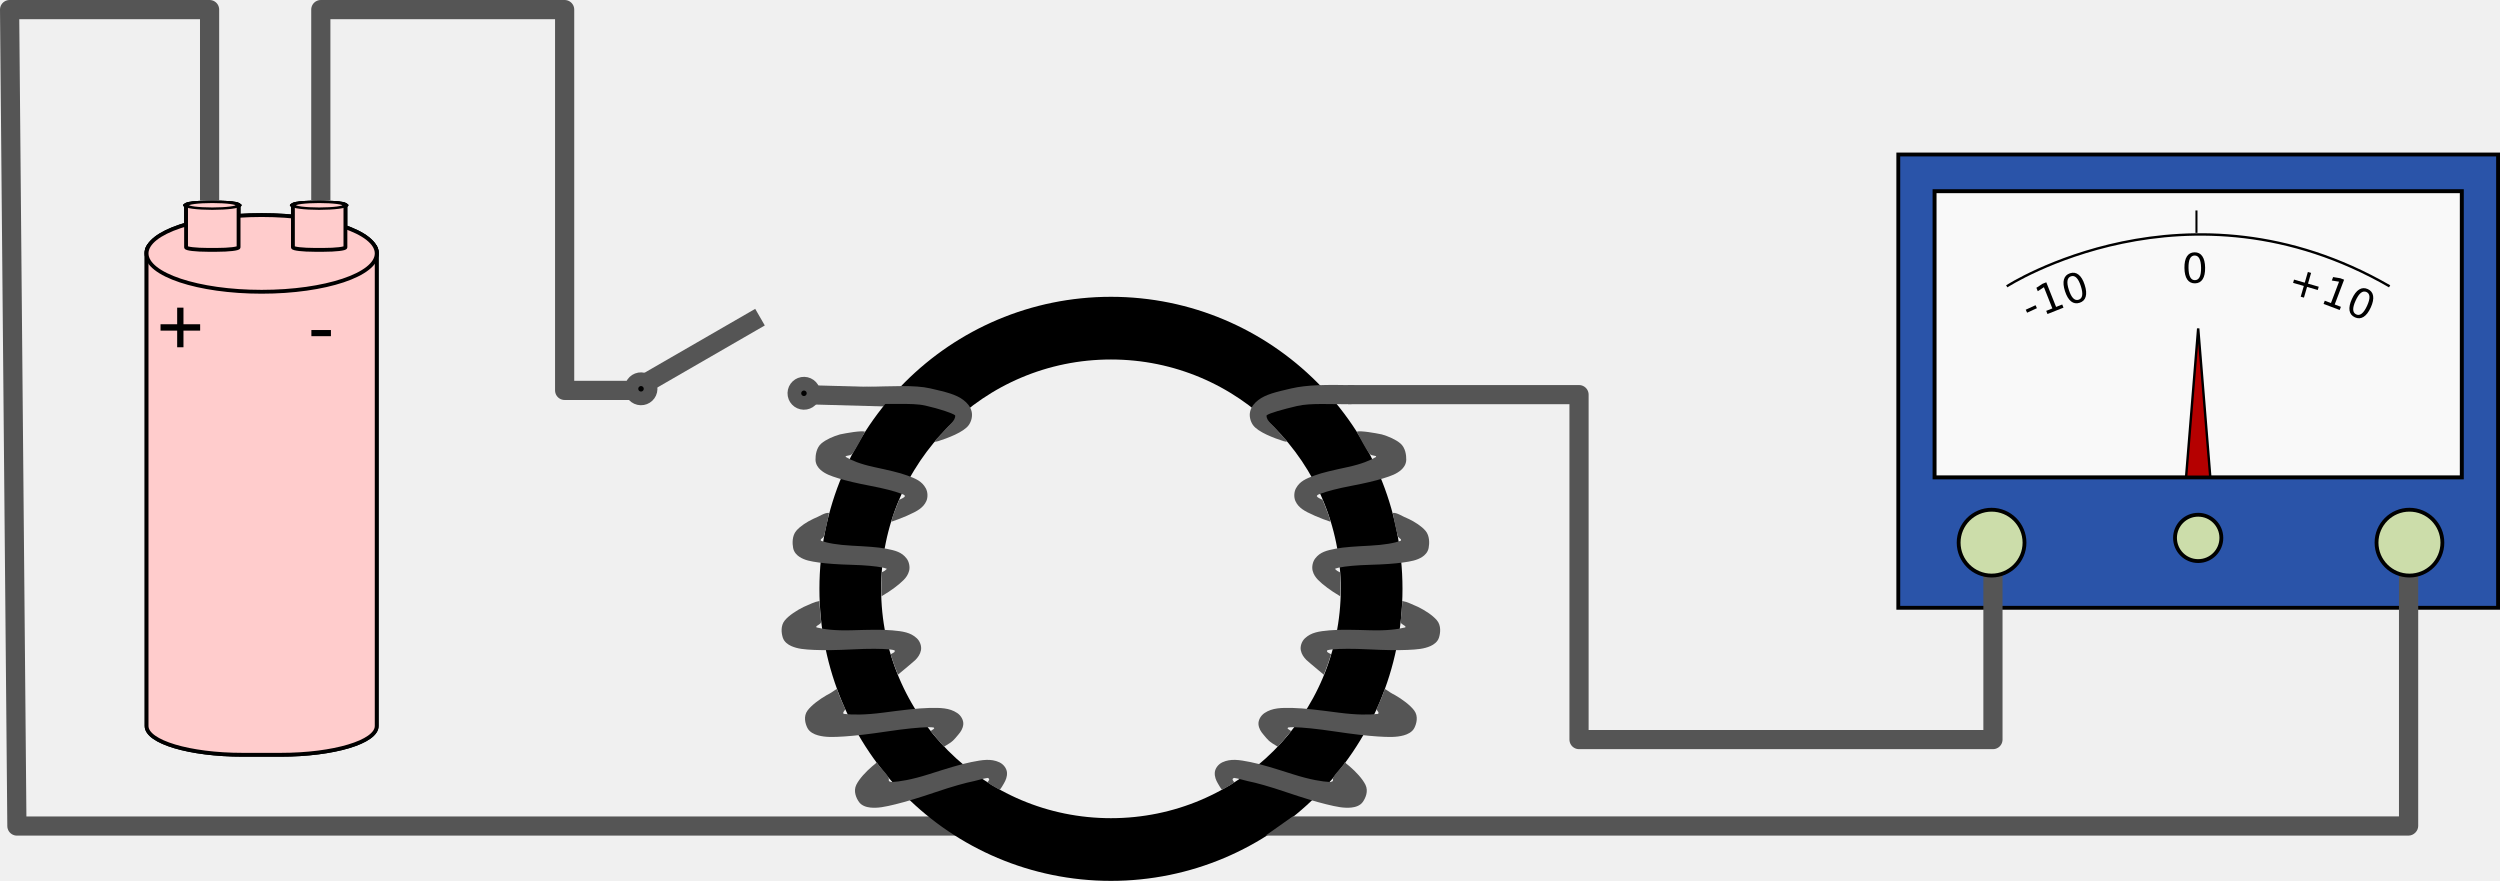
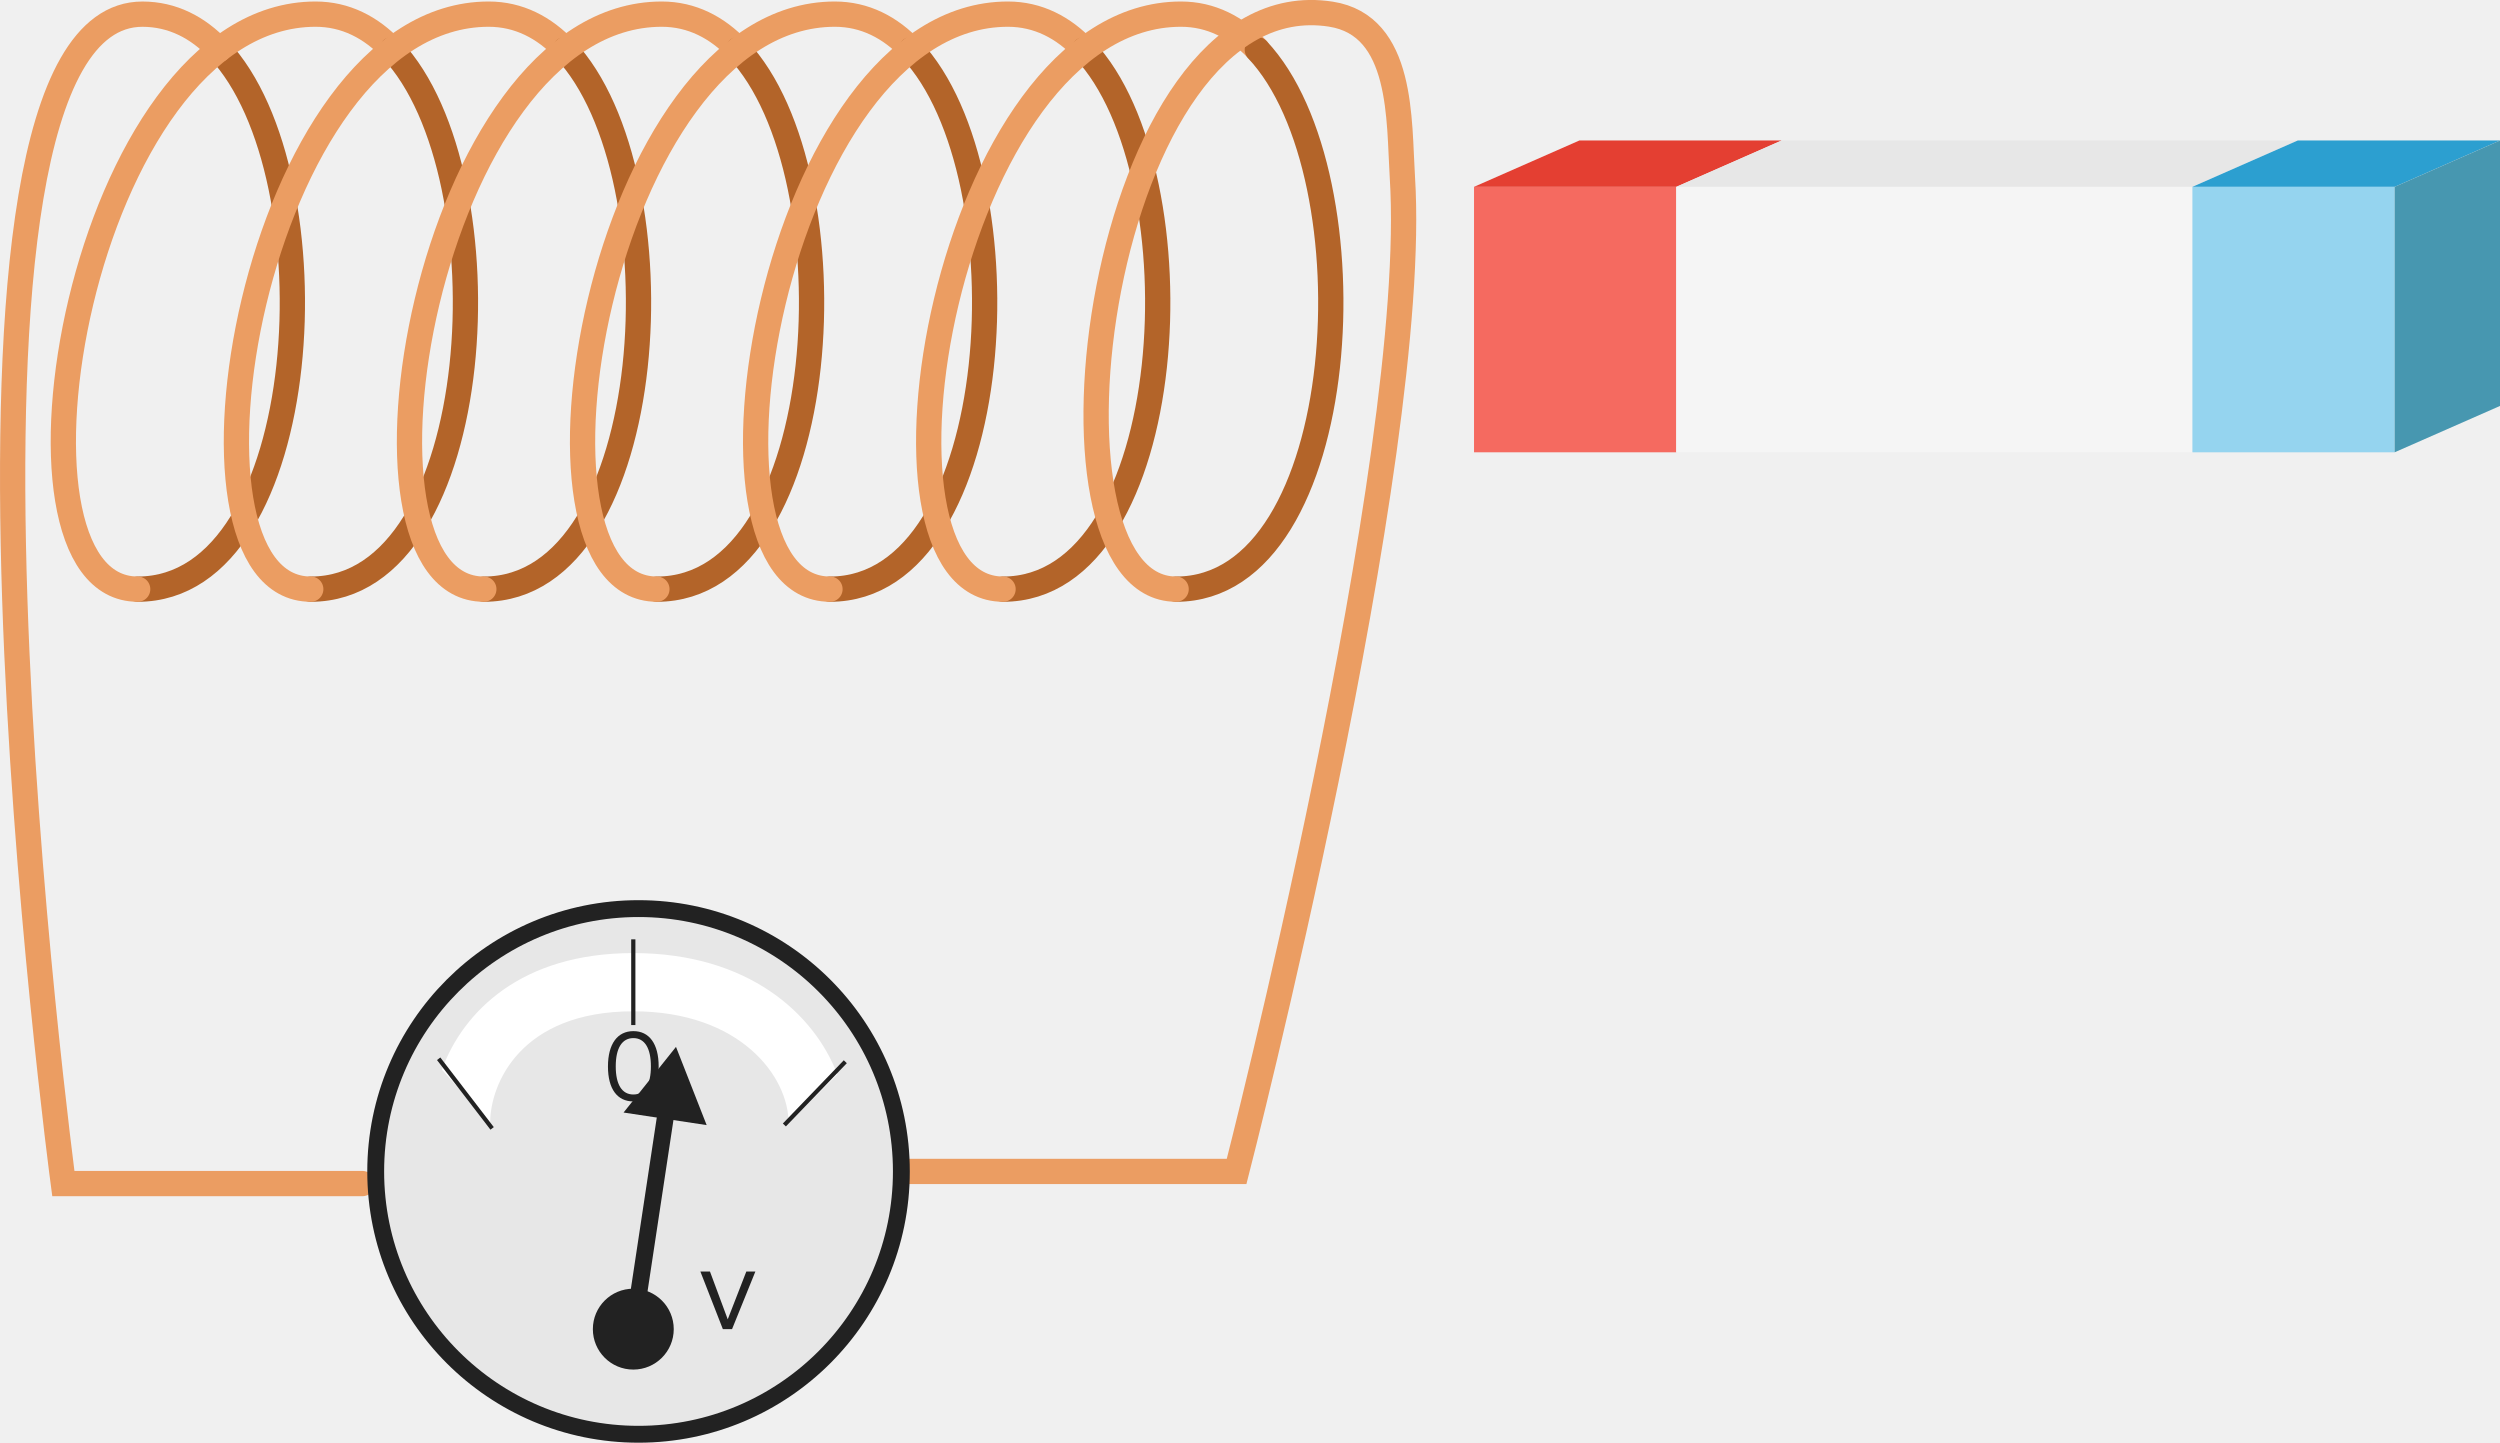
- <svg xmlns="http://www.w3.org/2000/svg" version="1.1" id="svg2" height="364.716" width="1035.4">
-   <defs id="defs4">
-     </defs>
-   <g transform="translate(-14.59993,-508.9179)" id="layer1">
-     <rect ry="11.914" rx="39.713" y="601.392" x="75.304" height="220.122" width="95.311" id="rect3773" style="fill:#ff8080;fill-opacity:1;stroke:#000000;stroke-width:1.589;stroke-miterlimit:4;stroke-dasharray:none" />
-     <text id="text3775" y="654.494" x="97.089" style="font-style:normal;font-weight:normal;line-height:0%;font-family:sans-serif;text-align:center;letter-spacing:0px;word-spacing:0px;text-anchor:middle;fill:#000000;fill-opacity:1;stroke:none" xml:space="preserve">
-       <tspan style="font-size:31.77px;line-height:1.25;font-family:sans-serif" y="654.494" x="97.089" id="tspan3777">+</tspan>
-     </text>
-     <text id="text3779" y="655.571" x="155.41" style="font-style:normal;font-weight:normal;line-height:0%;font-family:sans-serif;text-align:center;letter-spacing:0px;word-spacing:0px;text-anchor:middle;fill:#000000;fill-opacity:1;stroke:none" xml:space="preserve">
-       <tspan style="font-size:31.77px;line-height:1.25;font-family:sans-serif" y="655.571" x="155.41" id="tspan3781">-</tspan>
-     </text>
-     <path transform="matrix(0.7942563,0,0,0.7942563,1.551651,429.0771)" d="m 212.857,232.666 c 0,11.046 -26.863,20 -60,20 -33.137,0 -60,-8.954 -60,-20 0,-11.046 26.863,-20 60,-20 33.137,0 60,8.954 60,20 z" id="path3786" style="fill:#d59368;fill-opacity:1;stroke:#000000;stroke-width:2;stroke-miterlimit:4;stroke-dasharray:none" />
-     <rect ry="1.06" rx="9.061" y="592.816" x="135.914" height="19.583" width="21.746" id="rect3773-6" style="fill:#ca7740;fill-opacity:1;stroke:#000000;stroke-width:1.589;stroke-miterlimit:4;stroke-dasharray:none" />
-     <path transform="matrix(0.1812208,0,0,0.07066063,119.0862,577.4858)" d="m 212.857,232.666 c 0,11.046 -26.863,20 -60,20 -33.137,0 -60,-8.954 -60,-20 0,-11.046 26.863,-20 60,-20 33.137,0 60,8.954 60,20 z" id="path3786-3" style="fill:#ca7740;fill-opacity:1;stroke:#000000;stroke-width:14.038;stroke-miterlimit:4;stroke-dasharray:none" />
-     <rect ry="1.06" rx="9.061" y="592.816" x="91.662" height="19.583" width="21.746" id="rect3773-6-6" style="fill:#ca7740;fill-opacity:1;stroke:#000000;stroke-width:1.589;stroke-miterlimit:4;stroke-dasharray:none" />
-     <path transform="matrix(0.1812208,0,0,0.07066063,74.83478,577.4859)" d="m 212.857,232.666 c 0,11.046 -26.863,20 -60,20 -33.137,0 -60,-8.954 -60,-20 0,-11.046 26.863,-20 60,-20 33.137,0 60,8.954 60,20 z" id="path3786-3-3" style="fill:#ca7740;fill-opacity:1;stroke:#000000;stroke-width:14.038;stroke-miterlimit:4;stroke-dasharray:none" />
-   </g>
-   <g id="g3873" transform="translate(-14.59993,-508.9179)">
-     <rect style="fill:#ffcccc;fill-opacity:1;stroke:#000000;stroke-width:1.589;stroke-miterlimit:4;stroke-dasharray:none" id="rect3879" width="95.311" height="220.122" x="75.304" y="601.392" rx="39.713" ry="11.914" />
-     <text xml:space="preserve" style="font-style:normal;font-weight:normal;line-height:0%;font-family:sans-serif;text-align:center;letter-spacing:0px;word-spacing:0px;text-anchor:middle;fill:#000000;fill-opacity:1;stroke:none" x="97.089" y="654.494" id="text3881">
-       <tspan style="font-style:normal;font-variant:normal;font-weight:normal;font-stretch:normal;font-size:31.77px;line-height:1.25;font-family:Inconsolata;-inkscape-font-specification:Inconsolata" id="tspan3883" x="97.089" y="654.494">+</tspan>
-     </text>
-     <text xml:space="preserve" style="font-style:normal;font-weight:normal;line-height:0%;font-family:sans-serif;text-align:center;letter-spacing:0px;word-spacing:0px;text-anchor:middle;fill:#000000;fill-opacity:1;stroke:none" x="155.41" y="655.571" id="text3885">
-       <tspan style="font-style:normal;font-variant:normal;font-weight:normal;font-stretch:normal;font-size:31.77px;line-height:1.25;font-family:Inconsolata;-inkscape-font-specification:Inconsolata" id="tspan3887" x="155.41" y="655.571">-</tspan>
-     </text>
-     <path style="fill:#ffcccc;fill-opacity:1;stroke:#000000;stroke-width:2;stroke-miterlimit:4;stroke-dasharray:none" id="path3889" d="m 212.857,232.666 c 0,11.046 -26.863,20 -60,20 -33.137,0 -60,-8.954 -60,-20 0,-11.046 26.863,-20 60,-20 33.137,0 60,8.954 60,20 z" transform="matrix(0.7942563,0,0,0.7942563,1.551651,429.0771)" />
-     <rect style="fill:#ffcccc;fill-opacity:1;stroke:#000000;stroke-width:1.589;stroke-miterlimit:4;stroke-dasharray:none" id="rect3891" width="21.746" height="19.583" x="135.914" y="592.816" rx="9.061" ry="1.06" />
-     <path style="fill:#ffcccc;fill-opacity:1;stroke:#000000;stroke-width:14.038;stroke-miterlimit:4;stroke-dasharray:none" id="path3893" d="m 212.857,232.666 c 0,11.046 -26.863,20 -60,20 -33.137,0 -60,-8.954 -60,-20 0,-11.046 26.863,-20 60,-20 33.137,0 60,8.954 60,20 z" transform="matrix(0.1812208,0,0,0.07066063,119.0862,577.4858)" />
-     <rect style="fill:#ffcccc;fill-opacity:1;stroke:#000000;stroke-width:1.589;stroke-miterlimit:4;stroke-dasharray:none" id="rect3895" width="21.746" height="19.583" x="91.662" y="592.816" rx="9.061" ry="1.06" />
-     <path style="fill:#ffcccc;fill-opacity:1;stroke:#000000;stroke-width:14.038;stroke-miterlimit:4;stroke-dasharray:none" id="path3897" d="m 212.857,232.666 c 0,11.046 -26.863,20 -60,20 -33.137,0 -60,-8.954 -60,-20 0,-11.046 26.863,-20 60,-20 33.137,0 60,8.954 60,20 z" transform="matrix(0.1812208,0,0,0.07066063,74.83478,577.4859)" />
-     <path id="path3957" d="m 147.468,591.831 0,-78.942 100.984,0 0,157.717 28.366,0 52.543,-30.336" style="fill:none;stroke:#555555;stroke-width:7.943;stroke-linecap:butt;stroke-linejoin:round;stroke-miterlimit:4;stroke-opacity:1;stroke-dasharray:none" />
-     <path transform="matrix(0.7939558,0.02184695,-0.02184695,0.7939558,11.60747,340.9115)" d="m 352.857,404.809 c 0,1.972 -1.599,3.571 -3.571,3.571 -1.972,0 -3.571,-1.599 -3.571,-3.571 0,-1.972 1.599,-3.571 3.571,-3.571 1.972,0 3.571,1.599 3.571,3.571 z" id="path3971" style="fill:#000000;fill-opacity:1;stroke:#555555;stroke-width:10;stroke-miterlimit:4;stroke-dasharray:none;stroke-opacity:1" />
-     <path transform="matrix(0.7939558,0.02184695,-0.02184695,0.7939558,79.09371,342.7688)" d="m 352.857,404.809 c 0,1.972 -1.599,3.571 -3.571,3.571 -1.972,0 -3.571,-1.599 -3.571,-3.571 0,-1.972 1.599,-3.571 3.571,-3.571 1.972,0 3.571,1.599 3.571,3.571 z" id="path3971-6" style="fill:#000000;fill-opacity:1;stroke:#555555;stroke-width:10;stroke-miterlimit:4;stroke-dasharray:none;stroke-opacity:1" />
-     <path id="path3991" d="m 352.089,672.491 43.1,1.186" style="fill:none;stroke:#555555;stroke-width:7.943;stroke-linecap:butt;stroke-linejoin:miter;stroke-miterlimit:4;stroke-opacity:1;stroke-dasharray:none" />
-     <path id="path3993" d="m 101.401,591.947 0,-79.057 -82.83,0 3.03,338.137 392.423,0" style="fill:none;stroke:#555555;stroke-width:7.943;stroke-linecap:butt;stroke-linejoin:round;stroke-miterlimit:4;stroke-opacity:1;stroke-dasharray:none" />
-     <g transform="matrix(1.043162,0,0,1.043162,-61.76899,61.83975)" id="g3857">
-       <ellipse style="fill:none;stroke:#ff6600;stroke-width:30;stroke-miterlimit:4;stroke-dasharray:none" id="path3769" transform="matrix(0.6789069,0,0,0.6919003,208.2927,480.1293)" cx="450.714" cy="263.38" rx="152.143" ry="149.286" />
-     </g>
-     <g style="stroke:#000000" transform="matrix(1.022299,0,0,1.022299,-51.03932,75.65877)" id="g3929">
-       <ellipse style="fill:none;stroke:#000000;stroke-width:30;stroke-miterlimit:4;stroke-dasharray:none" id="path3931" transform="matrix(0.6789069,0,0,0.6919003,208.2927,480.1293)" cx="450.714" cy="263.38" rx="152.143" ry="149.286" />
-     </g>
-     <g style="stroke:#000000" transform="matrix(1.064025,0,0,1.064025,-72.49866,48.02074)" id="g3904">
-       <ellipse style="fill:none;stroke:#000000;stroke-width:30;stroke-miterlimit:4;stroke-dasharray:none" id="path3906" transform="matrix(0.6789069,0,0,0.6919003,208.2927,480.1293)" cx="450.714" cy="263.38" rx="152.143" ry="149.286" />
-     </g>
-     <circle r="107.749" cy="752.791" cx="474.714" style="fill:none;stroke:#000000;stroke-width:21.449;stroke-miterlimit:4;stroke-dasharray:none;stroke-opacity:1" id="path3877" />
-     <path id="path3995" d="m 372.156,675.891 c 11.033,0.885 19.749,-0.355 25.73,1.018 5.88,1.35 10.955,3.028 12.303,4.02 0.302,2.299 -3.079,4.416 -4.702,6.568 -1.509,2 -5.791,5.208 -2.376,4.145 3.947,-1.266 10.629,-3.723 12.723,-6.692 1.047,-1.484 1.671,-3.714 1.145,-5.717 -0.526,-2.002 -1.838,-3.475 -3.362,-4.64 -3.049,-2.329 -7.191,-3.316 -13.726,-4.817 -6.535,-1.5 -15.918,-0.854 -27.342,-0.624 -3.471,1.747 2.844,5.991 -0.393,6.738 z" style="font-size:medium;font-style:normal;font-variant:normal;font-weight:normal;font-stretch:normal;text-indent:0;text-align:start;text-decoration:none;line-height:normal;letter-spacing:normal;word-spacing:normal;text-transform:none;direction:ltr;block-progression:tb;writing-mode:lr-tb;text-anchor:start;baseline-shift:baseline;color:#000000;fill:#555555;fill-opacity:1;stroke:none;stroke-width:7.943;marker:none;visibility:visible;display:inline;overflow:visible;enable-background:accumulate;font-family:Sans;-inkscape-font-specification:Sans" />
-     <path id="path4213" d="m 383.757,725.001 c 3.697,-1.219 9.451,-3.563 11.691,-5.228 1.12,-0.833 2.156,-1.84 2.826,-3.381 0.67,-1.541 0.579,-3.692 -0.218,-5.184 -1.593,-2.984 -4.17,-4.047 -7.598,-5.319 -3.429,-1.272 -8.006,-2.263 -13.901,-3.543 -5.818,-1.263 -9.327,-2.774 -11.691,-4.171 -0.405,-0.771 1.952,-0.268 2.819,-1.416 1.584,-2.097 4.122,-7.128 5.208,-9.05 -1.584,-0.559 -7.733,0.568 -10.429,1.127 -2.677,0.771 -5.781,2.107 -7.705,3.755 -2.055,1.76 -2.453,4.884 -2.406,6.772 0.046,1.888 1.107,3.285 2.069,4.139 1.923,1.708 4.184,2.52 7.493,3.54 3.31,1.02 7.623,2.037 13.172,3.092 5.67,1.078 9.885,2.187 12.611,3.199 0.778,0.289 1.556,0.467 1.703,1.102 -0.58,0.371 0.515,0.155 -2.492,1.551 1.526,-3.046 -2.487,5.39 -3.151,9.016 z" style="font-size:medium;font-style:normal;font-variant:normal;font-weight:normal;font-stretch:normal;text-indent:0;text-align:start;text-decoration:none;line-height:normal;letter-spacing:normal;word-spacing:normal;text-transform:none;direction:ltr;block-progression:tb;writing-mode:lr-tb;text-anchor:start;baseline-shift:baseline;color:#000000;fill:#555555;fill-opacity:1;stroke:none;stroke-width:7.943;marker:none;visibility:visible;display:inline;overflow:visible;enable-background:accumulate;font-family:Sans;-inkscape-font-specification:Sans" />
-     <path id="path4213-0" d="m 380.271,755.514 c 3.098,-1.794 6.659,-4.41 8.604,-6.412 0.973,-1.001 1.834,-2.161 2.25,-3.789 0.415,-1.629 -0.019,-3.737 -1.043,-5.082 -2.049,-2.691 -4.762,-3.329 -8.35,-4.038 -3.588,-0.708 -8.265,-0.955 -14.289,-1.277 -5.945,-0.317 -10.276,-1.07 -12.832,-2.072 -0.523,-0.696 0.949,-0.984 1.236,-1.897 0.55,-1.75 2.037,-8.87 2.077,-9.587 -1.653,-0.299 -3.979,1.488 -6.55,2.47 -2.52,1.189 -5.37,3.003 -7.006,4.937 -1.747,2.066 -1.641,5.214 -1.293,7.07 0.347,1.856 1.618,3.066 2.703,3.756 2.171,1.379 4.532,1.819 7.962,2.298 3.43,0.479 7.85,0.793 13.496,0.948 5.77,0.159 10.108,0.58 12.961,1.143 0.814,0.161 1.18,0.343 1.721,0.537 -1.087,0.823 -0.075,0.387 -2.26,1.521 0.231,-0.094 -0.242,7.423 0.047,9.831 z" style="font-size:medium;font-style:normal;font-variant:normal;font-weight:normal;font-stretch:normal;text-indent:0;text-align:start;text-decoration:none;line-height:normal;letter-spacing:normal;word-spacing:normal;text-transform:none;direction:ltr;block-progression:tb;writing-mode:lr-tb;text-anchor:start;baseline-shift:baseline;color:#000000;fill:#555555;fill-opacity:1;stroke:none;stroke-width:7.943;marker:none;visibility:visible;display:inline;overflow:visible;enable-background:accumulate;font-family:Sans;-inkscape-font-specification:Sans" />
-     <path id="path4213-0-5" d="m 393.736,782.227 c 1.048,-1.081 1.951,-2.312 2.286,-3.97 0.336,-1.659 -0.368,-3.722 -1.695,-4.973 -2.652,-2.504 -5.893,-2.904 -10.166,-3.299 -4.273,-0.395 -9.78,-0.236 -16.873,-0.034 -7,0.199 -11.432,-0.407 -14.522,-1.184 -0.678,-0.649 1.855,-1.161 1.869,-2.193 0.025,-1.836 -0.732,-6.783 -0.587,-8.759 -2.408,0.414 -3.706,1.283 -6.631,2.484 -2.844,1.403 -6.018,3.457 -7.757,5.526 -1.857,2.209 -1.44,5.337 -0.861,7.156 0.579,1.819 2.181,2.915 3.518,3.508 2.673,1.186 5.483,1.42 9.55,1.6 4.066,0.18 9.279,0.11 15.913,-0.225 6.78,-0.342 11.906,-0.298 15.303,0.016 0.969,0.089 1.415,0.24 2.068,0.386 -0.252,0.598 0.785,0.328 -1.671,1.647 1.846,6.028 2.807,7.491 2.965,8.476 -3.427,2.846 6.509,-5.363 7.29,-6.16 z" style="font-size:medium;font-style:normal;font-variant:normal;font-weight:normal;font-stretch:normal;text-indent:0;text-align:start;text-decoration:none;line-height:normal;letter-spacing:normal;word-spacing:normal;text-transform:none;direction:ltr;block-progression:tb;writing-mode:lr-tb;text-anchor:start;baseline-shift:baseline;color:#000000;fill:#555555;fill-opacity:1;stroke:none;stroke-width:7.943;marker:none;visibility:visible;display:inline;overflow:visible;enable-background:accumulate;font-family:Sans;-inkscape-font-specification:Sans" />
-     <path id="path4213-0-5-4" d="m 405.244,818.377 c 4.457,-2.651 4.178,-2.811 6.249,-5.203 1.035,-1.196 1.89,-2.523 2.059,-4.21 0.168,-1.687 -0.875,-3.654 -2.512,-4.743 -3.274,-2.178 -6.943,-2.198 -11.765,-2.093 -4.821,0.106 -10.952,0.905 -18.848,1.931 -7.793,1.013 -12.818,0.927 -16.366,0.515 -0.838,-0.565 0.847,-1.53 0.551,-2.124 -0.635,-1.273 -2.84,-6.293 -3.267,-7.987 -0.211,-0.604 -1.197,0.788 -4.313,2.322 -3.002,1.725 -6.29,4.135 -7.975,6.392 -1.799,2.411 -0.944,5.469 -0.07,7.208 0.874,1.74 2.799,2.641 4.366,3.074 3.133,0.866 6.301,0.772 10.865,0.476 4.564,-0.295 10.376,-0.972 17.744,-2.077 7.529,-1.129 13.259,-1.683 17.093,-1.767 1.094,-0.025 1.61,0.073 2.358,0.143 -0.404,0.416 1.161,-0.113 -1.417,1.483 5.046,5.788 0.237,0.504 5.565,6.468 z" style="font-size:medium;font-style:normal;font-variant:normal;font-weight:normal;font-stretch:normal;text-indent:0;text-align:start;text-decoration:none;line-height:normal;letter-spacing:normal;word-spacing:normal;text-transform:none;direction:ltr;block-progression:tb;writing-mode:lr-tb;text-anchor:start;baseline-shift:baseline;color:#000000;fill:#555555;fill-opacity:1;stroke:none;stroke-width:7.943;marker:none;visibility:visible;display:inline;overflow:visible;enable-background:accumulate;font-family:Sans;-inkscape-font-specification:Sans" />
-     <path id="path4213-0-5-4-6" d="m 430.381,833.373 c 0.791,-1.352 1.388,-2.803 1.272,-4.494 -0.116,-1.691 -1.432,-3.456 -3.17,-4.256 -3.477,-1.6 -6.976,-1.008 -11.553,-0.098 -4.577,0.909 -10.288,2.722 -17.644,5.053 -7.26,2.3 -12.062,3.055 -15.511,3.242 -1.649,-0.417 -0.814,-0.636 -1.143,-1.76 -0.428,-1.46 -4.815,-5.587 -4.749,-6.277 -0.3,-0.56 0.637,-0.5 -2.081,1.533 -2.578,2.202 -5.317,5.127 -6.553,7.635 -1.319,2.677 -0.004,5.549 1.114,7.118 1.117,1.569 3.1,2.136 4.664,2.302 3.128,0.331 6.13,-0.292 10.431,-1.345 4.301,-1.053 9.728,-2.691 16.568,-5.012 6.99,-2.371 12.359,-3.874 15.998,-4.597 1.038,-0.207 3.903,-1.09 5.578,-1.315 1.238,0.318 0.51,1.252 -0.085,1.801 2.295,1.786 4.21,2.459 5.107,3.141 0.708,-0.811 1.198,-1.704 1.757,-2.669 z" style="font-size:medium;font-style:normal;font-variant:normal;font-weight:normal;font-stretch:normal;text-indent:0;text-align:start;text-decoration:none;line-height:normal;letter-spacing:normal;word-spacing:normal;text-transform:none;direction:ltr;block-progression:tb;writing-mode:lr-tb;text-anchor:start;baseline-shift:baseline;color:#000000;fill:#555555;fill-opacity:1;stroke:none;stroke-width:7.943;marker:none;visibility:visible;display:inline;overflow:visible;enable-background:accumulate;font-family:Sans;-inkscape-font-specification:Sans" />
-     <path id="path3995-9" d="m 574.355,676.293 c -8.265,0.171 -16.892,-0.578 -22.65,0.795 -5.869,1.4 -11.179,2.85 -12.526,3.841 -0.302,2.299 3.079,4.416 4.702,6.568 1.509,2 5.791,5.208 2.376,4.145 -3.947,-1.266 -10.629,-3.723 -12.723,-6.692 -1.047,-1.484 -1.671,-3.714 -1.145,-5.717 0.526,-2.002 1.838,-3.475 3.362,-4.64 3.049,-2.329 7.191,-3.316 13.726,-4.817 6.535,-1.5 14.311,-1.569 25.735,-1.339 3.471,1.747 -1.416,3.714 -0.857,7.854 z" style="font-size:medium;font-style:normal;font-variant:normal;font-weight:normal;font-stretch:normal;text-indent:0;text-align:start;text-decoration:none;line-height:normal;letter-spacing:normal;word-spacing:normal;text-transform:none;direction:ltr;block-progression:tb;writing-mode:lr-tb;text-anchor:start;baseline-shift:baseline;color:#000000;fill:#555555;fill-opacity:1;stroke:none;stroke-width:7.943;marker:none;visibility:visible;display:inline;overflow:visible;enable-background:accumulate;font-family:Sans;-inkscape-font-specification:Sans" />
-     <path id="path4213-4" d="m 565.61,725.001 c -3.697,-1.219 -9.451,-3.563 -11.691,-5.228 -1.12,-0.833 -2.156,-1.84 -2.826,-3.381 -0.67,-1.541 -0.579,-3.692 0.218,-5.184 1.593,-2.984 4.17,-4.047 7.598,-5.319 3.429,-1.272 8.006,-2.263 13.901,-3.543 5.818,-1.263 9.327,-2.774 11.691,-4.171 0.405,-0.771 -1.952,-0.268 -2.819,-1.416 -1.584,-2.097 -4.122,-7.128 -5.208,-9.05 1.584,-0.559 7.733,0.568 10.429,1.127 2.677,0.771 5.781,2.107 7.705,3.755 2.055,1.76 2.453,4.884 2.406,6.772 -0.046,1.888 -1.107,3.285 -2.069,4.139 -1.923,1.708 -4.184,2.52 -7.493,3.54 -3.31,1.02 -7.623,2.037 -13.172,3.092 -5.67,1.078 -9.885,2.187 -12.611,3.199 -0.778,0.289 -1.556,0.467 -1.703,1.102 0.58,0.371 -0.515,0.155 2.492,1.551 -1.526,-3.046 2.487,5.39 3.151,9.016 z" style="font-size:medium;font-style:normal;font-variant:normal;font-weight:normal;font-stretch:normal;text-indent:0;text-align:start;text-decoration:none;line-height:normal;letter-spacing:normal;word-spacing:normal;text-transform:none;direction:ltr;block-progression:tb;writing-mode:lr-tb;text-anchor:start;baseline-shift:baseline;color:#000000;fill:#555555;fill-opacity:1;stroke:none;stroke-width:7.943;marker:none;visibility:visible;display:inline;overflow:visible;enable-background:accumulate;font-family:Sans;-inkscape-font-specification:Sans" />
-     <path id="path4213-0-9" d="m 569.097,755.513 c -3.098,-1.794 -6.659,-4.41 -8.604,-6.412 -0.973,-1.001 -1.834,-2.161 -2.25,-3.789 -0.415,-1.629 0.019,-3.737 1.043,-5.082 2.049,-2.691 4.762,-3.329 8.35,-4.038 3.588,-0.708 8.265,-0.955 14.289,-1.277 5.945,-0.317 10.276,-1.07 12.832,-2.072 0.523,-0.696 -0.949,-0.984 -1.236,-1.897 -0.55,-1.75 -2.037,-8.87 -2.077,-9.587 1.653,-0.299 3.979,1.488 6.55,2.47 2.52,1.189 5.37,3.003 7.006,4.937 1.747,2.066 1.641,5.214 1.293,7.07 -0.347,1.856 -1.618,3.066 -2.703,3.756 -2.171,1.379 -4.532,1.819 -7.962,2.298 -3.43,0.479 -7.85,0.793 -13.496,0.948 -5.77,0.159 -10.108,0.58 -12.961,1.143 -0.814,0.161 -1.18,0.343 -1.721,0.537 1.087,0.823 0.075,0.387 2.26,1.521 -0.231,-0.094 0.242,7.423 -0.047,9.831 z" style="font-size:medium;font-style:normal;font-variant:normal;font-weight:normal;font-stretch:normal;text-indent:0;text-align:start;text-decoration:none;line-height:normal;letter-spacing:normal;word-spacing:normal;text-transform:none;direction:ltr;block-progression:tb;writing-mode:lr-tb;text-anchor:start;baseline-shift:baseline;color:#000000;fill:#555555;fill-opacity:1;stroke:none;stroke-width:7.943;marker:none;visibility:visible;display:inline;overflow:visible;enable-background:accumulate;font-family:Sans;-inkscape-font-specification:Sans" />
-     <path id="path4213-0-5-7" d="m 555.631,782.227 c -1.048,-1.081 -1.951,-2.312 -2.286,-3.97 -0.336,-1.659 0.368,-3.722 1.695,-4.973 2.652,-2.504 5.893,-2.904 10.166,-3.299 4.273,-0.395 9.78,-0.236 16.873,-0.034 7,0.199 11.432,-0.407 14.522,-1.184 0.678,-0.649 -1.855,-1.161 -1.869,-2.193 -0.025,-1.836 0.732,-6.783 0.587,-8.759 2.408,0.414 3.706,1.283 6.631,2.484 2.844,1.403 6.018,3.457 7.757,5.526 1.857,2.209 1.44,5.337 0.861,7.156 -0.579,1.819 -2.181,2.915 -3.518,3.508 -2.673,1.186 -5.483,1.42 -9.55,1.6 -4.066,0.18 -9.279,0.11 -15.913,-0.225 -6.78,-0.342 -11.906,-0.298 -15.303,0.016 -0.969,0.089 -1.415,0.24 -2.068,0.386 0.252,0.598 -0.785,0.328 1.671,1.647 -1.846,6.028 -2.807,7.491 -2.965,8.476 3.427,2.846 -6.509,-5.363 -7.29,-6.16 z" style="font-size:medium;font-style:normal;font-variant:normal;font-weight:normal;font-stretch:normal;text-indent:0;text-align:start;text-decoration:none;line-height:normal;letter-spacing:normal;word-spacing:normal;text-transform:none;direction:ltr;block-progression:tb;writing-mode:lr-tb;text-anchor:start;baseline-shift:baseline;color:#000000;fill:#555555;fill-opacity:1;stroke:none;stroke-width:7.943;marker:none;visibility:visible;display:inline;overflow:visible;enable-background:accumulate;font-family:Sans;-inkscape-font-specification:Sans" />
-     <path id="path4213-0-5-4-62" d="m 544.123,818.377 c -4.457,-2.651 -4.178,-2.811 -6.249,-5.203 -1.035,-1.196 -1.89,-2.523 -2.059,-4.21 -0.168,-1.687 0.875,-3.654 2.512,-4.743 3.274,-2.178 6.943,-2.198 11.765,-2.093 4.821,0.106 10.952,0.905 18.848,1.931 7.793,1.013 12.818,0.927 16.366,0.515 0.838,-0.565 -0.847,-1.53 -0.551,-2.124 0.635,-1.273 2.84,-6.293 3.267,-7.987 0.211,-0.604 1.197,0.788 4.313,2.322 3.002,1.725 6.29,4.135 7.975,6.392 1.799,2.411 0.944,5.469 0.07,7.208 -0.874,1.74 -2.799,2.641 -4.366,3.074 -3.133,0.866 -6.301,0.772 -10.865,0.476 -4.564,-0.295 -10.376,-0.972 -17.744,-2.077 -7.529,-1.129 -13.259,-1.683 -17.093,-1.767 -1.094,-0.025 -1.61,0.073 -2.358,0.143 0.404,0.416 -1.161,-0.113 1.417,1.483 -5.046,5.788 -0.237,0.504 -5.565,6.468 z" style="font-size:medium;font-style:normal;font-variant:normal;font-weight:normal;font-stretch:normal;text-indent:0;text-align:start;text-decoration:none;line-height:normal;letter-spacing:normal;word-spacing:normal;text-transform:none;direction:ltr;block-progression:tb;writing-mode:lr-tb;text-anchor:start;baseline-shift:baseline;color:#000000;fill:#555555;fill-opacity:1;stroke:none;stroke-width:7.943;marker:none;visibility:visible;display:inline;overflow:visible;enable-background:accumulate;font-family:Sans;-inkscape-font-specification:Sans" />
-     <path id="path4213-0-5-4-6-2" d="m 518.987,833.372 c -0.791,-1.352 -1.388,-2.803 -1.272,-4.494 0.116,-1.691 1.432,-3.456 3.17,-4.256 3.477,-1.6 6.976,-1.008 11.553,-0.098 4.577,0.909 10.288,2.722 17.644,5.053 7.26,2.3 12.062,3.055 15.511,3.242 1.649,-0.417 0.814,-0.636 1.143,-1.76 0.428,-1.46 4.815,-5.587 4.749,-6.277 0.3,-0.56 -0.637,-0.5 2.081,1.533 2.578,2.202 5.317,5.127 6.553,7.635 1.319,2.677 0.004,5.549 -1.114,7.118 -1.117,1.569 -3.1,2.136 -4.664,2.302 -3.128,0.331 -6.13,-0.292 -10.431,-1.345 -4.301,-1.053 -9.728,-2.691 -16.568,-5.012 -6.99,-2.371 -12.359,-3.874 -15.998,-4.597 -1.038,-0.207 -3.903,-1.09 -5.578,-1.315 -1.238,0.318 -0.51,1.252 0.085,1.801 -2.295,1.786 -4.21,2.459 -5.107,3.141 -0.708,-0.811 -1.198,-1.704 -1.757,-2.669 z" style="font-size:medium;font-style:normal;font-variant:normal;font-weight:normal;font-stretch:normal;text-indent:0;text-align:start;text-decoration:none;line-height:normal;letter-spacing:normal;word-spacing:normal;text-transform:none;direction:ltr;block-progression:tb;writing-mode:lr-tb;text-anchor:start;baseline-shift:baseline;color:#000000;fill:#555555;fill-opacity:1;stroke:none;stroke-width:7.943;marker:none;visibility:visible;display:inline;overflow:visible;enable-background:accumulate;font-family:Sans;-inkscape-font-specification:Sans" />
-     <rect y="572.906" x="800.798" height="187.737" width="248.405" id="rect4395" style="fill:#2a54a9;fill-opacity:1;stroke:#000000;stroke-width:1.595;stroke-linejoin:miter;stroke-miterlimit:4;stroke-dasharray:none" />
-     <path transform="translate(0,308.2677)" id="path4385" d="m 572.857,364.094 95.714,0 0,142.857 171.429,0 0,-74.286" style="fill:none;stroke:#555555;stroke-width:7.943;stroke-linecap:butt;stroke-linejoin:round;stroke-miterlimit:4;stroke-opacity:1;stroke-dasharray:none" />
-     <path id="path4387" d="m 1008.156,740.933 0,106.116 -458.156,0 -11.25,7.938 473.406,0 c 2.078,-0.002 3.967,-1.891 3.969,-3.969 l 0,-110.085 z" style="font-size:medium;font-style:normal;font-variant:normal;font-weight:normal;font-stretch:normal;text-indent:0;text-align:start;text-decoration:none;line-height:normal;letter-spacing:normal;word-spacing:normal;text-transform:none;direction:ltr;block-progression:tb;writing-mode:lr-tb;text-anchor:start;baseline-shift:baseline;color:#000000;fill:#555555;fill-opacity:1;stroke:none;stroke-width:7.943;marker:none;visibility:visible;display:inline;overflow:visible;enable-background:accumulate;font-family:Sans;-inkscape-font-specification:Sans" />
-     <path transform="translate(-4.045797,307.2575)" d="m 857.114,426.402 c 0,7.532 -6.106,13.637 -13.637,13.637 -7.532,0 -13.637,-6.106 -13.637,-13.637 0,-7.532 6.106,-13.637 13.637,-13.637 7.532,0 13.637,6.106 13.637,13.637 z" id="path4475" style="fill:#ccddaa;fill-opacity:1;stroke:#000000;stroke-width:1.589;stroke-linejoin:miter;stroke-miterlimit:4;stroke-dasharray:none" />
-     <path d="m 857.114,426.402 c 0,7.532 -6.106,13.637 -13.637,13.637 -7.532,0 -13.637,-6.106 -13.637,-13.637 0,-7.532 6.106,-13.637 13.637,-13.637 7.532,0 13.637,6.106 13.637,13.637 z" id="path4475-4" style="fill:#ccddaa;fill-opacity:1;stroke:#000000;stroke-width:1.589;stroke-linejoin:miter;stroke-miterlimit:4;stroke-dasharray:none" transform="translate(169.0227,307.2571)" />
-     <path transform="translate(29.4997,353.7851)" d="m 905.097,377.914 c 0,5.3 -4.296,9.596 -9.596,9.596 -5.3,0 -9.596,-4.296 -9.596,-9.596 0,-5.3 4.296,-9.596 9.596,-9.596 5.3,0 9.596,4.296 9.596,9.596 z" id="path4495" style="fill:#ccddaa;fill-opacity:1;stroke:#000000;stroke-width:1.589;stroke-linejoin:miter;stroke-miterlimit:4;stroke-dasharray:none" />
-     <rect y="588.1" x="815.818" height="118.524" width="218.363" id="rect4497" style="fill:#f9f9f9;fill-opacity:1;stroke:#000000;stroke-width:1.637;stroke-linejoin:miter;stroke-miterlimit:4;stroke-dasharray:none" />
-     <path id="path4513" d="m 845.715,627.505 c 0,0 74.816,-48.356 158.571,0" style="fill:none;stroke:#000000;stroke-width:1px;stroke-linecap:butt;stroke-linejoin:miter;stroke-opacity:1" />
-     <path d="m 853.576,637.194 4.062,-1.875 0.571,1.236 -4.062,1.875 -0.571,-1.236" style="font-style:normal;font-weight:normal;font-size:17px;line-height:125%;font-family:Sans;text-align:center;letter-spacing:0px;word-spacing:0px;text-anchor:middle;fill:#000000;fill-opacity:1;stroke:none" id="path3051" />
-     <path d="m 862.062,637.664 2.545,-1.013 -3.497,-8.784 -2.548,1.657 -0.565,-1.419 2.532,-1.651 1.558,-0.62 4.062,10.203 2.545,-1.013 0.522,1.311 -6.632,2.64 -0.522,-1.311" style="font-style:normal;font-weight:normal;font-size:17px;line-height:125%;font-family:Sans;text-align:center;letter-spacing:0px;word-spacing:0px;text-anchor:middle;fill:#000000;fill-opacity:1;stroke:none" id="path3053" />
-     <path d="m 872.339,623.347 c -0.821,0.267 -1.308,0.873 -1.461,1.818 -0.149,0.939 0.039,2.218 0.566,3.84 0.525,1.616 1.124,2.762 1.797,3.44 0.677,0.67 1.426,0.872 2.248,0.606 0.826,-0.268 1.314,-0.872 1.463,-1.81 0.153,-0.946 -0.033,-2.226 -0.558,-3.842 -0.526,-1.621 -1.128,-2.767 -1.805,-3.437 -0.674,-0.677 -1.424,-0.882 -2.25,-0.614 m -0.41,-1.263 c 1.321,-0.429 2.499,-0.232 3.534,0.59 1.038,0.815 1.88,2.217 2.526,4.207 0.644,1.984 0.786,3.614 0.426,4.889 -0.356,1.268 -1.195,2.116 -2.516,2.545 -1.321,0.429 -2.501,0.236 -3.539,-0.579 -1.035,-0.822 -1.874,-2.225 -2.518,-4.209 -0.646,-1.99 -0.791,-3.618 -0.434,-4.886 0.36,-1.275 1.201,-2.126 2.522,-2.555" style="font-style:normal;font-weight:normal;font-size:17px;line-height:125%;font-family:Sans;text-align:center;letter-spacing:0px;word-spacing:0px;text-anchor:middle;fill:#000000;fill-opacity:1;stroke:none" id="path3055" />
-     <path d="m 923.516,614.742 c -0.863,0.013 -1.507,0.448 -1.932,1.307 -0.419,0.853 -0.616,2.131 -0.592,3.836 0.025,1.699 0.259,2.971 0.703,3.817 0.449,0.84 1.106,1.254 1.969,1.241 0.869,-0.013 1.513,-0.445 1.932,-1.298 0.425,-0.859 0.625,-2.137 0.6,-3.836 -0.025,-1.704 -0.262,-2.976 -0.712,-3.817 -0.444,-0.846 -1.1,-1.262 -1.969,-1.25 m -0.019,-1.328 c 1.389,-0.02 2.456,0.515 3.203,1.605 0.752,1.085 1.143,2.673 1.174,4.765 0.03,2.086 -0.314,3.685 -1.034,4.797 -0.714,1.106 -1.766,1.67 -3.155,1.69 -1.389,0.02 -2.459,-0.512 -3.211,-1.597 -0.746,-1.09 -1.135,-2.679 -1.165,-4.765 -0.03,-2.092 0.311,-3.69 1.026,-4.797 0.72,-1.112 1.774,-1.678 3.163,-1.698" style="font-style:normal;font-weight:normal;font-size:17px;line-height:125%;font-family:Sans;text-align:center;letter-spacing:0px;word-spacing:0px;text-anchor:middle;fill:#000000;fill-opacity:1;stroke:none" id="path3057" />
-     <path d="m 971.764,621.942 -1.284,4.442 4.442,1.284 -0.392,1.356 -4.442,-1.284 -1.284,4.442 -1.34,-0.387 1.284,-4.442 -4.442,-1.284 0.392,-1.356 4.442,1.284 1.284,-4.442 1.34,0.387" style="font-style:normal;font-weight:normal;font-size:17px;line-height:125%;font-family:Sans;text-align:center;letter-spacing:0px;word-spacing:0px;text-anchor:middle;fill:#000000;fill-opacity:1;stroke:none" id="path3059" />
-     <path d="m 977.43,633.464 2.562,0.97 3.348,-8.842 -2.999,-0.496 0.541,-1.428 2.983,0.49 1.568,0.594 -3.889,10.27 2.562,0.97 -0.5,1.32 -6.676,-2.528 0.5,-1.32" style="font-style:normal;font-weight:normal;font-size:17px;line-height:125%;font-family:Sans;text-align:center;letter-spacing:0px;word-spacing:0px;text-anchor:middle;fill:#000000;fill-opacity:1;stroke:none" id="path3061" />
-     <path d="m 994.694,629.856 c -0.785,-0.359 -1.554,-0.242 -2.306,0.351 -0.745,0.59 -1.472,1.661 -2.181,3.21 -0.707,1.545 -1.041,2.795 -1.003,3.749 0.045,0.952 0.46,1.607 1.246,1.966 0.79,0.361 1.557,0.247 2.302,-0.343 0.752,-0.593 1.481,-1.662 2.188,-3.207 0.709,-1.55 1.041,-2.801 0.996,-3.753 -0.038,-0.955 -0.452,-1.613 -1.242,-1.974 m 0.553,-1.208 c 1.263,0.578 1.998,1.519 2.204,2.825 0.213,1.303 -0.115,2.905 -0.985,4.807 -0.868,1.897 -1.866,3.193 -2.993,3.889 -1.12,0.693 -2.312,0.75 -3.575,0.172 -1.263,-0.578 -2.001,-1.518 -2.215,-2.821 -0.206,-1.305 0.125,-2.907 0.993,-4.804 0.87,-1.902 1.865,-3.2 2.985,-3.892 1.127,-0.695 2.323,-0.754 3.586,-0.176" style="font-style:normal;font-weight:normal;font-size:17px;line-height:125%;font-family:Sans;text-align:center;letter-spacing:0px;word-spacing:0px;text-anchor:middle;fill:#000000;fill-opacity:1;stroke:none" id="path3063" />
-     <path id="path4522" d="m 924.286,605.359 0,-9.278" style="fill:none;stroke:#000000;stroke-width:0.849px;stroke-linecap:butt;stroke-linejoin:miter;stroke-opacity:1" />
-     <path id="path4524" d="m 920,706.362 10,0 -5,-61.429 z" style="fill:#b50000;stroke:#000000;stroke-width:1px;stroke-linecap:butt;stroke-linejoin:miter;stroke-opacity:1;fill-opacity:1" />
-   </g>
+ <svg xmlns="http://www.w3.org/2000/svg" enable-background="new 0 0 200 120" height="101.488" viewBox="0 0 175.864 101.488" width="175.864" version="1.1" id="svg252">
+   <defs id="defs256" />
+   <path d="m 111.101,9.883 -7.41,3.26 h 14.227 l 7.41,-3.26 z" fill="#e43f32" id="path182" />
+   <path d="m 125.328,9.883 -7.41,3.26 h 36.309 l 7.41,-3.26 z" fill="#e7e7e7" id="path184" />
+   <path d="m 175.864,9.883 h -14.227 l -7.41,3.26 h 14.227 z" fill="#2c9fd0" id="path186" />
+   <path d="m 15.399,3.493 c 8.311,8.816 6.735,37.952 -5.713,37.952" fill="none" stroke="#b36429" stroke-linecap="round" stroke-miterlimit="10" stroke-width="1.778" id="path188" />
+   <path d="m 15.399,3.493 c -1.482,-1.572 -3.277,-2.497 -5.382,-2.497 -16.526,0 -5.561,82.263 -5.561,82.263 H 25.491" fill="none" stroke="#eb9d62" stroke-linecap="round" stroke-miterlimit="10" stroke-width="1.778" id="path190" />
+   <path d="m 9.685,41.444 c -10.805,0 -4.009,-40.449 12.517,-40.449 2.104,0 3.9,0.926 5.382,2.497" fill="none" stroke="#eb9d62" stroke-linecap="round" stroke-miterlimit="10" stroke-width="1.778" id="path192" />
+   <path d="m 27.574,3.493 c 8.311,8.816 6.735,37.952 -5.713,37.952" fill="none" stroke="#b36429" stroke-linecap="round" stroke-miterlimit="10" stroke-width="1.778" id="path194" />
+   <path d="m 21.86,41.444 c -10.805,0 -4.009,-40.449 12.517,-40.449 2.104,0 3.9,0.926 5.382,2.497" fill="none" stroke="#eb9d62" stroke-linecap="round" stroke-miterlimit="10" stroke-width="1.778" id="path196" />
+   <path d="m 39.749,3.493 c 8.311,8.816 6.735,37.952 -5.713,37.952" fill="none" stroke="#b36429" stroke-linecap="round" stroke-miterlimit="10" stroke-width="1.778" id="path198" />
+   <path d="m 34.035,41.444 c -10.805,0 -4.009,-40.449 12.517,-40.449 2.104,0 3.9,0.926 5.382,2.497" fill="none" stroke="#eb9d62" stroke-linecap="round" stroke-miterlimit="10" stroke-width="1.778" id="path200" />
+   <path d="m 51.923,3.493 c 8.311,8.816 6.735,37.952 -5.713,37.952" fill="none" stroke="#b36429" stroke-linecap="round" stroke-miterlimit="10" stroke-width="1.778" id="path202" />
+   <path d="m 46.21,41.444 c -10.805,0 -4.009,-40.449 12.517,-40.449 2.104,0 3.9,0.926 5.382,2.497" fill="none" stroke="#eb9d62" stroke-linecap="round" stroke-miterlimit="10" stroke-width="1.778" id="path204" />
+   <path d="m 64.098,3.493 c 8.311,8.816 6.735,37.952 -5.713,37.952" fill="none" stroke="#b36429" stroke-linecap="round" stroke-miterlimit="10" stroke-width="1.778" id="path206" />
+   <path d="m 58.385,41.444 c -10.805,0 -4.009,-40.449 12.517,-40.449 2.104,0 3.9,0.926 5.382,2.497" fill="none" stroke="#eb9d62" stroke-linecap="round" stroke-miterlimit="10" stroke-width="1.778" id="path208" />
+   <path d="m 76.273,3.493 c 8.311,8.816 6.735,37.952 -5.713,37.952" fill="none" stroke="#b36429" stroke-linecap="round" stroke-miterlimit="10" stroke-width="1.778" id="path210" />
+   <path d="m 70.56,41.444 c -10.805,0 -4.009,-40.449 12.517,-40.449 2.104,0 3.9,0.926 5.382,2.497" fill="none" stroke="#eb9d62" stroke-linecap="round" stroke-miterlimit="10" stroke-width="1.778" id="path212" />
+   <path d="m 88.448,3.493 c 8.311,8.816 6.735,37.952 -5.713,37.952" fill="none" stroke="#b36429" stroke-linecap="round" stroke-miterlimit="10" stroke-width="1.778" id="path214" />
+   <path d="m 82.735,41.444 c -10.805,0 -5.447,-42.989 10.882,-40.449 5.12,0.796 4.78,7.488 5.035,11.492 1.252,19.684 -11.662,69.918 -11.662,69.918 h -23.583" fill="none" stroke="#eb9d62" stroke-linecap="round" stroke-miterlimit="10" stroke-width="1.778" id="path216" />
+   <circle cx="44.918" cy="82.405" fill="#e7e7e7" r="18.489" stroke="#222222" stroke-linecap="round" stroke-miterlimit="10" stroke-width="1.186" id="circle218" />
+   <path d="m 55.473,78.992 c 0,-3.26 -3.389,-7.851 -10.923,-7.851 -7.965,0 -10.07,5.135 -10.07,7.851 l -3.398,-3.75 c 1.506,-4.083 5.58,-8.197 13.468,-8.197 8.12,0 12.739,4.293 14.356,8.538 z" fill="#ffffff" id="path220" />
+   <path d="m 44.55,72.108 v -6.03" fill="none" stroke="#222222" stroke-miterlimit="10" stroke-width="0.296" id="path222" />
+   <path d="m 55.177,79.136 4.286,-4.448" fill="none" stroke="#222222" stroke-miterlimit="10" stroke-width="0.296" id="path224" />
+   <path d="m 30.858,74.479 3.761,4.899" fill="none" stroke="#222222" stroke-miterlimit="10" stroke-width="0.296" id="path226" />
+   <circle cx="44.55" cy="93.499" fill="#222222" r="2.845" id="circle228" />
+   <path d="m 44.55,93.499 2.367,-15.65" fill="none" stroke="#222222" stroke-miterlimit="10" stroke-width="1.186" id="path230" />
+   <path d="m 49.71,79.146 -2.157,-5.503 -3.688,4.619 z" fill="#222222" id="path232" />
+   <path d="m 42.767,75.026 c 0,-1.594 0.668,-2.491 1.79,-2.491 1.119,0 1.777,0.895 1.777,2.481 0,1.587 -0.658,2.465 -1.784,2.465 -1.119,0 -1.783,-0.865 -1.783,-2.454 z m 3.021,-0.009 c 0,-1.281 -0.435,-1.991 -1.234,-1.991 -0.791,0 -1.239,0.696 -1.239,1.991 0,1.277 0.438,1.976 1.239,1.976 0.801,0 1.234,-0.696 1.234,-1.976 z" fill="#222222" id="path234" />
+   <path d="m 103.691,13.144 h 14.227 v 18.673 h -14.227 z" fill="#f56a60" id="path236" />
+   <path d="m 117.918,13.144 h 36.309 v 18.673 h -36.309 z" fill="#f5f5f5" id="path238" />
+   <path d="m 154.227,13.144 h 14.227 v 18.673 h -14.227 z" fill="#95d4ef" id="path240" />
+   <path d="m 175.864,9.883 -7.41,3.26 v 18.673 l 7.41,-3.26 z" fill="#4797b0" id="path242" />
+   <path d="m 51.193,92.81 1.308,-3.365 h 0.637 l -1.642,4.054 h -0.646 l -1.582,-4.054 h 0.675 z" fill="#222222" id="path244" />
+   <path d="M -11.623,-9.109 H 188.377 V 110.891 H -11.623 Z" fill="none" id="path246" />
</svg>
